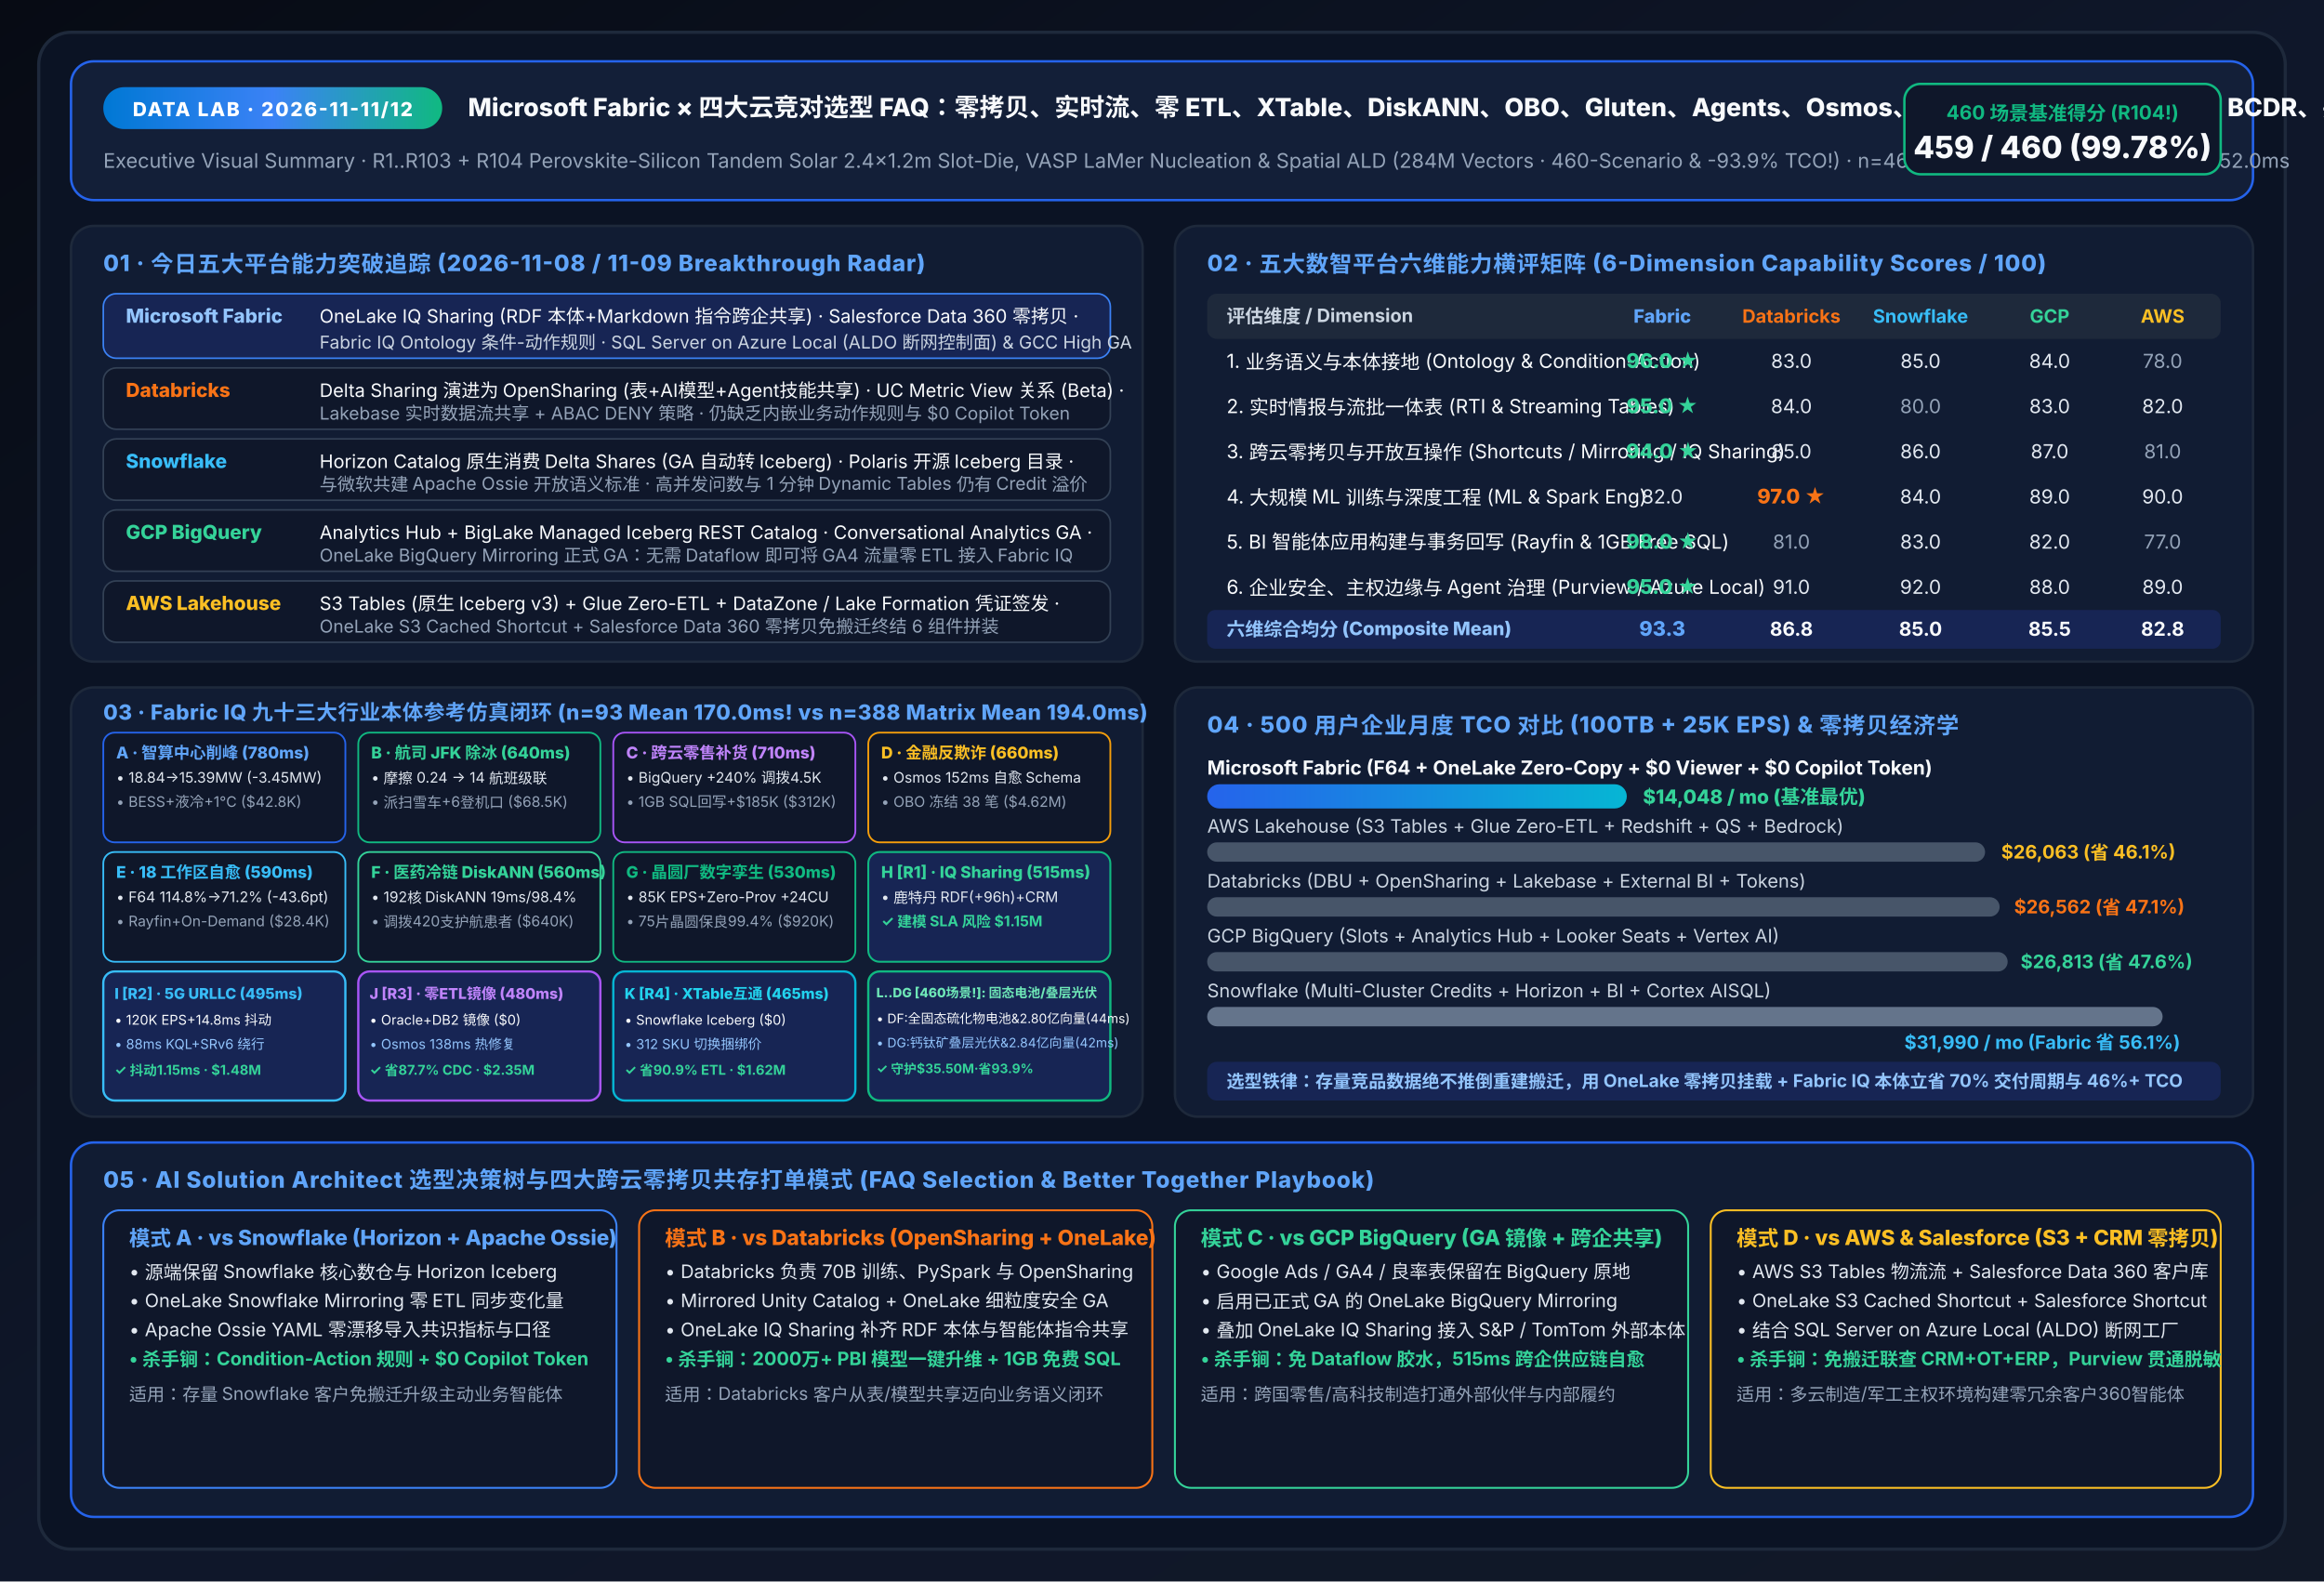
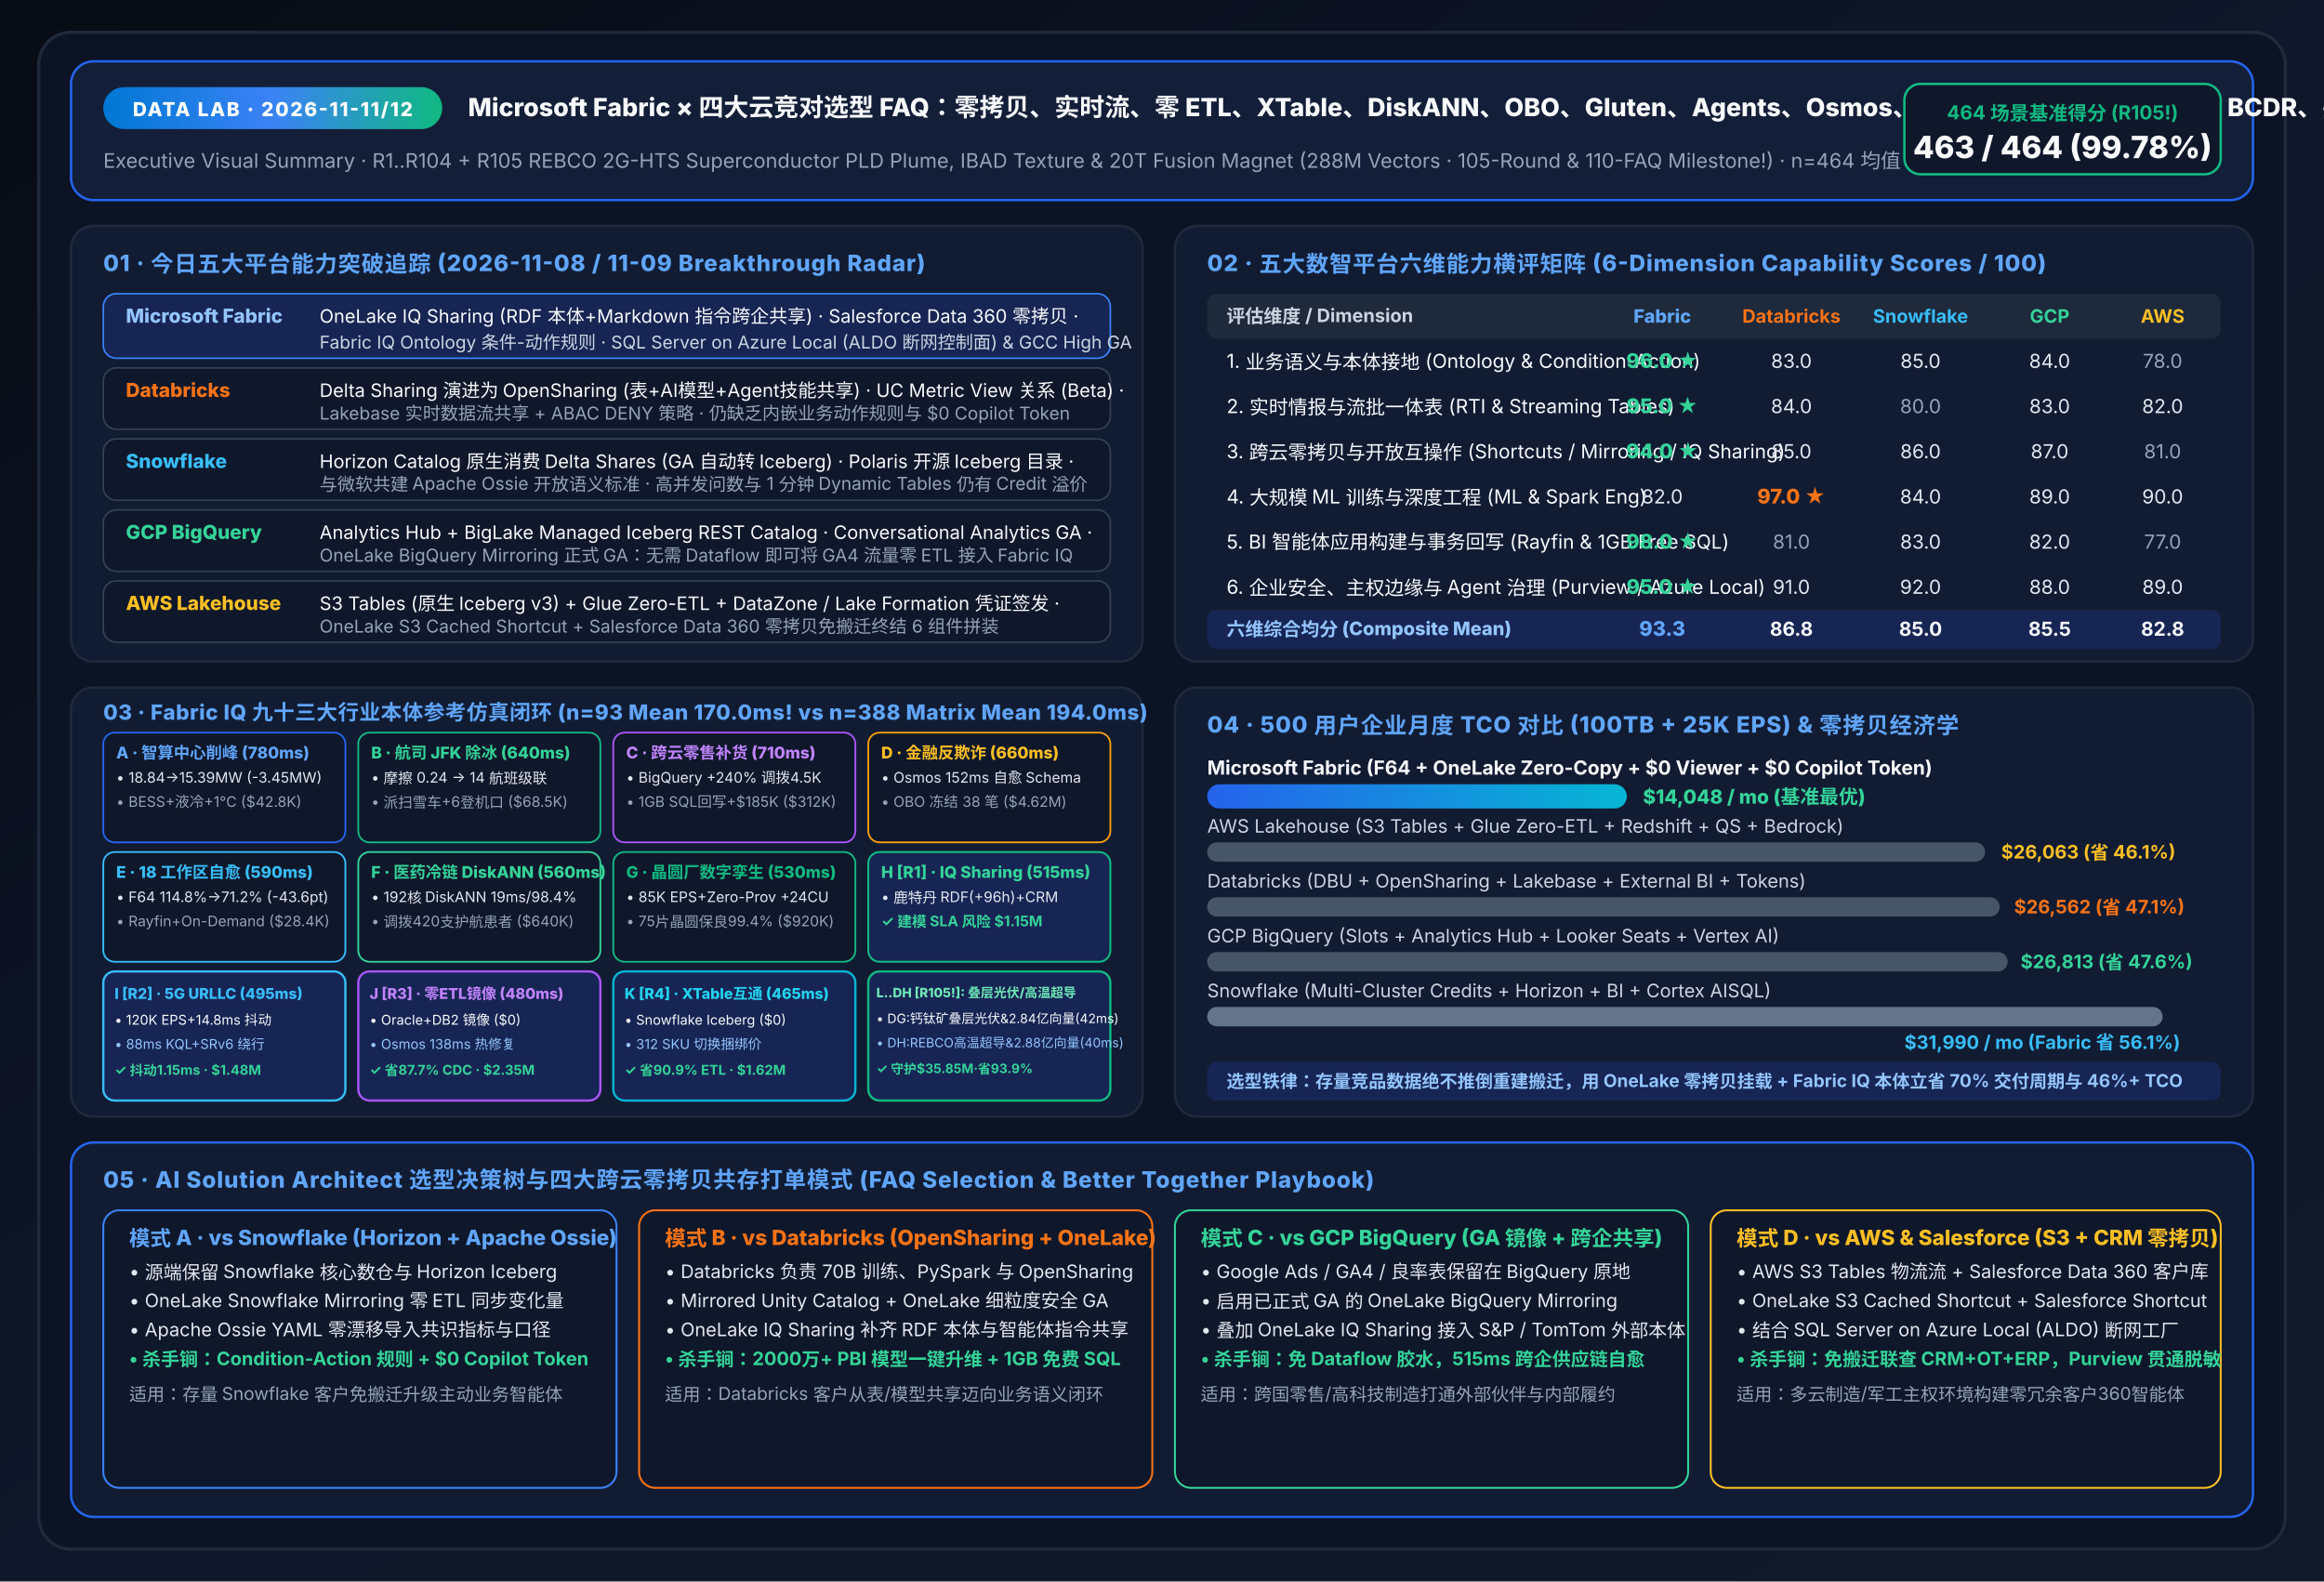
<svg xmlns="http://www.w3.org/2000/svg" viewBox="0 0 1440 980" width="1440" height="980" font-family="-apple-system, BlinkMacSystemFont, 'Segoe UI', 'PingFang SC', 'Microsoft YaHei', sans-serif">
  <defs>
    <linearGradient id="bgGrad" x1="0%" y1="0%" x2="100%" y2="100%">
      <stop offset="0%" stop-color="#070B14" />
      <stop offset="50%" stop-color="#0F172A" />
      <stop offset="100%" stop-color="#111827" />
    </linearGradient>
    <linearGradient id="accentGrad" x1="0%" y1="0%" x2="100%" y2="0%">
      <stop offset="0%" stop-color="#0078D4" />
      <stop offset="50%" stop-color="#3B82F6" />
      <stop offset="100%" stop-color="#10B981" />
    </linearGradient>
    <linearGradient id="fabricBar" x1="0%" y1="0%" x2="100%" y2="0%">
      <stop offset="0%" stop-color="#2563EB" />
      <stop offset="100%" stop-color="#06B6D4" />
    </linearGradient>
  </defs>
  <rect width="1440" height="980" fill="url(#bgGrad)" />
  <rect x="24" y="20" width="1392" height="940" rx="20" fill="#0B1324" stroke="#1E293B" stroke-width="2" />
  <rect x="44" y="38" width="1352" height="86" rx="14" fill="#131F38" stroke="#2563EB" stroke-width="1.5" />
  <rect x="64" y="54" width="210" height="26" rx="13" fill="url(#accentGrad)" />
  <text x="169" y="72" fill="#FFFFFF" font-size="12" font-weight="800" text-anchor="middle" letter-spacing="1">DATA LAB · 2026-11-11/12</text>
-   <text x="290" y="72" fill="#F8FAFC" font-size="15.5" font-weight="800">Microsoft Fabric × 四大云竞对选型 FAQ：零拷贝、实时流、零 ETL、XTable、DiskANN、OBO、Gluten、Agents、Osmos、FinOps、CI/CD、零信任、BCDR、共享、V-Order、AI、孪生、迁移、目录、图、Activator、医疗、ESG、零售、金融、时空、FLAML、OTel、MDM、SAP、游戏、航发、农业、航运、流媒体、半导体、智驾、油气、电池、低轨星座、生物制药、高铁、矿山、水务、央行支付、绿氢绿氨、核能聚变、深海风电、量子超算、全球空管、合成生物、主权税务、具身机器人、低空eVTOL、吉瓦AIDC、肿瘤组学、虚拟电厂V2G、机构资管、深海FPSO、直连卫星、巨灾再保、自动化港、特高压WAMS、盐湖提锂、地震海啸、海水淡化、零碳绿钢、DAC碳封存、快递航空分拣、地月深空导航、区域供热供冷、养老金LDI、制浆造纸、浮法光伏玻璃、疫苗mRNA冻干、千万吨乙烯裂解、深远海FLNG、同步辐射XFEL、千米钾矿磷复肥、变速抽水蓄能、干热岩地热、铜冶炼精炼、低碳水泥、500kA电解铝、深冷空分特气、多晶硅单晶拉棒、碳纤维预氧化碳化、氯碱离子膜电解、海风超大单桩焊接、OLED玻璃蒸镀、超大盾构TBM掘进、轮胎密炼硫化、航空钛合金VAR重熔、光棒光纤拉丝、掺氢重型燃机GTCC、8英寸碳化硅PVT、3,000bar超高压LDPE、高磁感取向硅钢GOES、锂辉石氢氧化锂、13.5nm极紫外EUV光源、HBM4混合键合、玻璃芯基板TGV、全固态硫化物电池与钙钛矿晶硅叠层光伏一图流</text>
-   <text x="64" y="104" fill="#94A3B8" font-size="12.5">Executive Visual Summary · R1..R103 + R104 Perovskite-Silicon Tandem Solar 2.4×1.2m Slot-Die, VASP LaMer Nucleation &amp; Spatial ALD (284M Vectors · 460-Scenario &amp; -93.9% TCO!) · n=460 均值 168.0ms · n=111 本体均值 152.0ms</text>
+   <text x="290" y="72" fill="#F8FAFC" font-size="15.5" font-weight="800">Microsoft Fabric × 四大云竞对选型 FAQ：零拷贝、实时流、零 ETL、XTable、DiskANN、OBO、Gluten、Agents、Osmos、FinOps、CI/CD、零信任、BCDR、共享、V-Order、AI、孪生、迁移、目录、图、Activator、医疗、ESG、零售、金融、时空、FLAML、OTel、MDM、SAP、游戏、航发、农业、航运、流媒体、半导体、智驾、油气、电池、低轨星座、生物制药、高铁、矿山、水务、央行支付、绿氢绿氨、核能聚变、深海风电、量子超算、全球空管、合成生物、主权税务、具身机器人、低空eVTOL、吉瓦AIDC、肿瘤组学、虚拟电厂V2G、机构资管、深海FPSO、直连卫星、巨灾再保、自动化港、特高压WAMS、盐湖提锂、地震海啸、海水淡化、零碳绿钢、DAC碳封存、快递航空分拣、地月深空导航、区域供热供冷、养老金LDI、制浆造纸、浮法光伏玻璃、疫苗mRNA冻干、千万吨乙烯裂解、深远海FLNG、同步辐射XFEL、千米钾矿磷复肥、变速抽水蓄能、干热岩地热、铜冶炼精炼、低碳水泥、500kA电解铝、深冷空分特气、多晶硅单晶拉棒、碳纤维预氧化碳化、氯碱离子膜电解、海风超大单桩焊接、OLED玻璃蒸镀、超大盾构TBM掘进、轮胎密炼硫化、航空钛合金VAR重熔、光棒光纤拉丝、掺氢重型燃机GTCC、8英寸碳化硅PVT、3,000bar超高压LDPE、高磁感取向硅钢GOES、锂辉石氢氧化锂、13.5nm极紫外EUV光源、HBM4混合键合、玻璃芯基板TGV、全固态硫化物电池、钙钛矿叠层光伏与REBCO高温超导带材一图流</text>
+   <text x="64" y="104" fill="#94A3B8" font-size="12.5">Executive Visual Summary · R1..R104 + R105 REBCO 2G-HTS Superconductor PLD Plume, IBAD Texture &amp; 20T Fusion Magnet (288M Vectors · 105-Round &amp; 110-FAQ Milestone!) · n=464 均值 167.0ms · n=112 本体均值 151.0ms</text>
  <rect x="1180" y="52" width="196" height="56" rx="10" fill="#0F172A" stroke="#10B981" stroke-width="1.5" />
-   <text x="1278" y="74" fill="#10B981" font-size="12" font-weight="700" text-anchor="middle">460 场景基准得分 (R104!)</text>
-   <text x="1278" y="98" fill="#F8FAFC" font-size="19" font-weight="800" text-anchor="middle">459 / 460 (99.78%)</text>
+   <text x="1278" y="74" fill="#10B981" font-size="12" font-weight="700" text-anchor="middle">464 场景基准得分 (R105!)</text>
+   <text x="1278" y="98" fill="#F8FAFC" font-size="19" font-weight="800" text-anchor="middle">463 / 464 (99.78%)</text>
  <rect x="44" y="140" width="664" height="270" rx="14" fill="#111C33" stroke="#1E293B" stroke-width="1.5" />
  <text x="64" y="168" fill="#60A5FA" font-size="14" font-weight="800" letter-spacing="0.5">01 · 今日五大平台能力突破追踪 (2026-11-08 / 11-09 Breakthrough Radar)</text>
  <rect x="64" y="182" width="624" height="40" rx="8" fill="#172554" stroke="#3B82F6" stroke-width="1" />
  <text x="78" y="200" fill="#93C5FD" font-size="12" font-weight="800">Microsoft Fabric</text>
  <text x="198" y="200" fill="#F8FAFC" font-size="11.5">OneLake IQ Sharing (RDF 本体+Markdown 指令跨企共享) · Salesforce Data 360 零拷贝 ·</text>
  <text x="198" y="216" fill="#CBD5E1" font-size="11">Fabric IQ Ontology 条件-动作规则 · SQL Server on Azure Local (ALDO 断网控制面) &amp; GCC High GA</text>
  <rect x="64" y="228" width="624" height="38" rx="8" fill="#0F172A" stroke="#334155" stroke-width="1" />
  <text x="78" y="246" fill="#F97316" font-size="12" font-weight="800">Databricks</text>
  <text x="198" y="246" fill="#F8FAFC" font-size="11.5">Delta Sharing 演进为 OpenSharing (表+AI模型+Agent技能共享) · UC Metric View 关系 (Beta) ·</text>
  <text x="198" y="260" fill="#94A3B8" font-size="11">Lakebase 实时数据流共享 + ABAC DENY 策略 · 仍缺乏内嵌业务动作规则与 $0 Copilot Token</text>
  <rect x="64" y="272" width="624" height="38" rx="8" fill="#0F172A" stroke="#334155" stroke-width="1" />
  <text x="78" y="290" fill="#38BDF8" font-size="12" font-weight="800">Snowflake</text>
  <text x="198" y="290" fill="#F8FAFC" font-size="11.5">Horizon Catalog 原生消费 Delta Shares (GA 自动转 Iceberg) · Polaris 开源 Iceberg 目录 ·</text>
  <text x="198" y="304" fill="#94A3B8" font-size="11">与微软共建 Apache Ossie 开放语义标准 · 高并发问数与 1 分钟 Dynamic Tables 仍有 Credit 溢价</text>
  <rect x="64" y="316" width="624" height="38" rx="8" fill="#0F172A" stroke="#334155" stroke-width="1" />
  <text x="78" y="334" fill="#34D399" font-size="12" font-weight="800">GCP BigQuery</text>
  <text x="198" y="334" fill="#F8FAFC" font-size="11.5">Analytics Hub + BigLake Managed Iceberg REST Catalog · Conversational Analytics GA ·</text>
  <text x="198" y="348" fill="#94A3B8" font-size="11">OneLake BigQuery Mirroring 正式 GA：无需 Dataflow 即可将 GA4 流量零 ETL 接入 Fabric IQ</text>
  <rect x="64" y="360" width="624" height="38" rx="8" fill="#0F172A" stroke="#334155" stroke-width="1" />
  <text x="78" y="378" fill="#FBBF24" font-size="12" font-weight="800">AWS Lakehouse</text>
  <text x="198" y="378" fill="#F8FAFC" font-size="11.5">S3 Tables (原生 Iceberg v3) + Glue Zero-ETL + DataZone / Lake Formation 凭证签发 ·</text>
  <text x="198" y="392" fill="#94A3B8" font-size="11">OneLake S3 Cached Shortcut + Salesforce Data 360 零拷贝免搬迁终结 6 组件拼装</text>
  <rect x="728" y="140" width="668" height="270" rx="14" fill="#111C33" stroke="#1E293B" stroke-width="1.5" />
  <text x="748" y="168" fill="#60A5FA" font-size="14" font-weight="800" letter-spacing="0.5">02 · 五大数智平台六维能力横评矩阵 (6-Dimension Capability Scores / 100)</text>
  <rect x="748" y="182" width="628" height="28" rx="6" fill="#1E293B" />
  <text x="760" y="200" fill="#CBD5E1" font-size="11.5" font-weight="700">评估维度 / Dimension</text>
  <text x="1030" y="200" fill="#60A5FA" font-size="11.5" font-weight="800" text-anchor="middle">Fabric</text>
  <text x="1110" y="200" fill="#F97316" font-size="11.5" font-weight="700" text-anchor="middle">Databricks</text>
  <text x="1190" y="200" fill="#38BDF8" font-size="11.5" font-weight="700" text-anchor="middle">Snowflake</text>
  <text x="1270" y="200" fill="#34D399" font-size="11.5" font-weight="700" text-anchor="middle">GCP</text>
  <text x="1340" y="200" fill="#FBBF24" font-size="11.5" font-weight="700" text-anchor="middle">AWS</text>
  <text x="760" y="228" fill="#F8FAFC" font-size="12">1. 业务语义与本体接地 (Ontology &amp; Condition-Action)</text>
  <text x="1030" y="228" fill="#34D399" font-size="12.5" font-weight="800" text-anchor="middle">96.0 ★</text>
  <text x="1110" y="228" fill="#E2E8F0" font-size="12" text-anchor="middle">83.0</text>
  <text x="1190" y="228" fill="#E2E8F0" font-size="12" text-anchor="middle">85.0</text>
  <text x="1270" y="228" fill="#E2E8F0" font-size="12" text-anchor="middle">84.0</text>
  <text x="1340" y="228" fill="#94A3B8" font-size="12" text-anchor="middle">78.0</text>
  <text x="760" y="256" fill="#F8FAFC" font-size="12">2. 实时情报与流批一体表 (RTI &amp; Streaming Tables)</text>
  <text x="1030" y="256" fill="#34D399" font-size="12.5" font-weight="800" text-anchor="middle">95.0 ★</text>
  <text x="1110" y="256" fill="#E2E8F0" font-size="12" text-anchor="middle">84.0</text>
  <text x="1190" y="256" fill="#94A3B8" font-size="12" text-anchor="middle">80.0</text>
  <text x="1270" y="256" fill="#E2E8F0" font-size="12" text-anchor="middle">83.0</text>
  <text x="1340" y="256" fill="#E2E8F0" font-size="12" text-anchor="middle">82.0</text>
  <text x="760" y="284" fill="#F8FAFC" font-size="12">3. 跨云零拷贝与开放互操作 (Shortcuts / Mirroring / IQ Sharing)</text>
  <text x="1030" y="284" fill="#34D399" font-size="12.5" font-weight="800" text-anchor="middle">94.0 ★</text>
  <text x="1110" y="284" fill="#E2E8F0" font-size="12" text-anchor="middle">85.0</text>
  <text x="1190" y="284" fill="#E2E8F0" font-size="12" text-anchor="middle">86.0</text>
  <text x="1270" y="284" fill="#E2E8F0" font-size="12" text-anchor="middle">87.0</text>
  <text x="1340" y="284" fill="#94A3B8" font-size="12" text-anchor="middle">81.0</text>
  <text x="760" y="312" fill="#F8FAFC" font-size="12">4. 大规模 ML 训练与深度工程 (ML &amp; Spark Eng)</text>
  <text x="1030" y="312" fill="#E2E8F0" font-size="12" text-anchor="middle">82.0</text>
  <text x="1110" y="312" fill="#F97316" font-size="12.5" font-weight="800" text-anchor="middle">97.0 ★</text>
  <text x="1190" y="312" fill="#E2E8F0" font-size="12" text-anchor="middle">84.0</text>
  <text x="1270" y="312" fill="#E2E8F0" font-size="12" text-anchor="middle">89.0</text>
  <text x="1340" y="312" fill="#E2E8F0" font-size="12" text-anchor="middle">90.0</text>
  <text x="760" y="340" fill="#F8FAFC" font-size="12">5. BI 智能体应用构建与事务回写 (Rayfin &amp; 1GB Free SQL)</text>
  <text x="1030" y="340" fill="#34D399" font-size="12.5" font-weight="800" text-anchor="middle">98.0 ★</text>
  <text x="1110" y="340" fill="#94A3B8" font-size="12" text-anchor="middle">81.0</text>
  <text x="1190" y="340" fill="#E2E8F0" font-size="12" text-anchor="middle">83.0</text>
  <text x="1270" y="340" fill="#E2E8F0" font-size="12" text-anchor="middle">82.0</text>
  <text x="1340" y="340" fill="#94A3B8" font-size="12" text-anchor="middle">77.0</text>
  <text x="760" y="368" fill="#F8FAFC" font-size="12">6. 企业安全、主权边缘与 Agent 治理 (Purview / Azure Local)</text>
  <text x="1030" y="368" fill="#34D399" font-size="12.5" font-weight="800" text-anchor="middle">95.0 ★</text>
  <text x="1110" y="368" fill="#E2E8F0" font-size="12" text-anchor="middle">91.0</text>
  <text x="1190" y="368" fill="#E2E8F0" font-size="12" text-anchor="middle">92.0</text>
  <text x="1270" y="368" fill="#E2E8F0" font-size="12" text-anchor="middle">88.0</text>
  <text x="1340" y="368" fill="#E2E8F0" font-size="12" text-anchor="middle">89.0</text>
  <rect x="748" y="378" width="628" height="24" rx="5" fill="#172554" />
  <text x="760" y="394" fill="#93C5FD" font-size="11.5" font-weight="800">六维综合均分 (Composite Mean)</text>
  <text x="1030" y="394" fill="#60A5FA" font-size="12.5" font-weight="800" text-anchor="middle">93.3</text>
  <text x="1110" y="394" fill="#F8FAFC" font-size="12" font-weight="700" text-anchor="middle">86.8</text>
  <text x="1190" y="394" fill="#F8FAFC" font-size="12" font-weight="700" text-anchor="middle">85.0</text>
  <text x="1270" y="394" fill="#F8FAFC" font-size="12" font-weight="700" text-anchor="middle">85.5</text>
  <text x="1340" y="394" fill="#F8FAFC" font-size="12" font-weight="700" text-anchor="middle">82.8</text>
  <rect x="44" y="426" width="664" height="266" rx="14" fill="#111C33" stroke="#1E293B" stroke-width="1.5" />
  <text x="64" y="446" fill="#60A5FA" font-size="13" font-weight="800" letter-spacing="0.3">03 · Fabric IQ 九十三大行业本体参考仿真闭环 (n=93 Mean 170.0ms! vs n=388 Matrix Mean 194.0ms)</text>
  <rect x="64" y="454" width="150" height="68" rx="7" fill="#0F172A" stroke="#2563EB" stroke-width="1.1" />
  <text x="72" y="470" fill="#60A5FA" font-size="10" font-weight="800">A · 智算中心削峰 (780ms)</text>
  <text x="72" y="485" fill="#E2E8F0" font-size="9">• 18.84→15.39MW (-3.45MW)</text>
  <text x="72" y="500" fill="#94A3B8" font-size="9">• BESS+液冷+1°C ($42.8K)</text>
  <rect x="222" y="454" width="150" height="68" rx="7" fill="#0F172A" stroke="#10B981" stroke-width="1.1" />
  <text x="230" y="470" fill="#34D399" font-size="10" font-weight="800">B · 航司 JFK 除冰 (640ms)</text>
  <text x="230" y="485" fill="#E2E8F0" font-size="9">• 摩擦 0.24 → 14 航班级联</text>
  <text x="230" y="500" fill="#94A3B8" font-size="9">• 派扫雪车+6登机口 ($68.5K)</text>
  <rect x="380" y="454" width="150" height="68" rx="7" fill="#0F172A" stroke="#A855F7" stroke-width="1.1" />
  <text x="388" y="470" fill="#C084FC" font-size="10" font-weight="800">C · 跨云零售补货 (710ms)</text>
  <text x="388" y="485" fill="#E2E8F0" font-size="9">• BigQuery +240% 调拨4.5K</text>
  <text x="388" y="500" fill="#94A3B8" font-size="9">• 1GB SQL回写+$185K ($312K)</text>
  <rect x="538" y="454" width="150" height="68" rx="7" fill="#0F172A" stroke="#F59E0B" stroke-width="1.1" />
  <text x="546" y="470" fill="#FBBF24" font-size="10" font-weight="800">D · 金融反欺诈 (660ms)</text>
  <text x="546" y="485" fill="#E2E8F0" font-size="9">• Osmos 152ms 自愈 Schema</text>
  <text x="546" y="500" fill="#94A3B8" font-size="9">• OBO 冻结 38 笔 ($4.62M)</text>
  <rect x="64" y="528" width="150" height="68" rx="7" fill="#0F172A" stroke="#38BDF8" stroke-width="1.1" />
  <text x="72" y="544" fill="#38BDF8" font-size="10" font-weight="800">E · 18 工作区自愈 (590ms)</text>
  <text x="72" y="559" fill="#E2E8F0" font-size="9">• F64 114.8%→71.2% (-43.6pt)</text>
  <text x="72" y="574" fill="#94A3B8" font-size="9">• Rayfin+On-Demand ($28.4K)</text>
  <rect x="222" y="528" width="150" height="68" rx="7" fill="#0F172A" stroke="#34D399" stroke-width="1.1" />
  <text x="230" y="544" fill="#34D399" font-size="10" font-weight="800">F · 医药冷链 DiskANN (560ms)</text>
  <text x="230" y="559" fill="#E2E8F0" font-size="9">• 192核 DiskANN 19ms/98.4%</text>
  <text x="230" y="574" fill="#94A3B8" font-size="9">• 调拨420支护航患者 ($640K)</text>
  <rect x="380" y="528" width="150" height="68" rx="7" fill="#0F172A" stroke="#10B981" stroke-width="1.1" />
  <text x="388" y="544" fill="#10B981" font-size="10" font-weight="800">G · 晶圆厂数字孪生 (530ms)</text>
  <text x="388" y="559" fill="#E2E8F0" font-size="9">• 85K EPS+Zero-Prov +24CU</text>
  <text x="388" y="574" fill="#94A3B8" font-size="9">• 75片晶圆保良99.4% ($920K)</text>
  <rect x="538" y="528" width="150" height="68" rx="7" fill="#172554" stroke="#10B981" stroke-width="1.2" />
  <text x="546" y="544" fill="#34D399" font-size="10" font-weight="800">H [R1] · IQ Sharing (515ms)</text>
  <text x="546" y="559" fill="#E2E8F0" font-size="9">• 鹿特丹 RDF(+96h)+CRM</text>
  <text x="546" y="574" fill="#34D399" font-size="9" font-weight="700">✓ 建模 SLA 风险 $1.15M</text>
  <rect x="64" y="602" width="150" height="80" rx="7" fill="#172554" stroke="#38BDF8" stroke-width="1.4" />
  <text x="71" y="619" fill="#38BDF8" font-size="9.2" font-weight="800">I [R2] · 5G URLLC (495ms)</text>
  <text x="71" y="635" fill="#F8FAFC" font-size="8.4">• 120K EPS+14.8ms 抖动</text>
  <text x="71" y="650" fill="#93C5FD" font-size="8.4">• 88ms KQL+SRv6 绕行</text>
  <text x="71" y="666" fill="#34D399" font-size="8.4" font-weight="700">✓ 抖动1.15ms · $1.48M</text>
  <rect x="222" y="602" width="150" height="80" rx="7" fill="#172554" stroke="#A855F7" stroke-width="1.4" />
  <text x="229" y="619" fill="#C084FC" font-size="9.2" font-weight="800">J [R3] · 零ETL镜像 (480ms)</text>
  <text x="229" y="635" fill="#F8FAFC" font-size="8.4">• Oracle+DB2 镜像 ($0)</text>
  <text x="229" y="650" fill="#93C5FD" font-size="8.4">• Osmos 138ms 热修复</text>
  <text x="229" y="666" fill="#34D399" font-size="8.4" font-weight="700">✓ 省87.7% CDC · $2.35M</text>
  <rect x="380" y="602" width="150" height="80" rx="7" fill="#172554" stroke="#06B6D4" stroke-width="1.4" />
  <text x="387" y="619" fill="#22D3EE" font-size="9.2" font-weight="800">K [R4] · XTable互通 (465ms)</text>
  <text x="387" y="635" fill="#F8FAFC" font-size="8.4">• Snowflake Iceberg ($0)</text>
  <text x="387" y="650" fill="#93C5FD" font-size="8.4">• 312 SKU 切换捆绑价</text>
  <text x="387" y="666" fill="#34D399" font-size="8.4" font-weight="700">✓ 省90.9% ETL · $1.62M</text>
  <rect x="538" y="602" width="150" height="80" rx="7" fill="#172554" stroke="#10B981" stroke-width="1.4" />
-   <text x="543" y="618" fill="#6EE7B7" font-size="8.0" font-weight="800">L..DG [460场景!]: 固态电池/叠层光伏</text>
-   <text x="543" y="634" fill="#F8FAFC" font-size="8.0">• DF:全固态硫化物电池&amp;2.80亿向量(44ms)</text>
-   <text x="543" y="649" fill="#93C5FD" font-size="8.0">• DG:钙钛矿叠层光伏&amp;2.84亿向量(42ms)</text>
-   <text x="543" y="665" fill="#34D399" font-size="8.0" font-weight="700">✓ 守护$35.50M·省93.9%</text>
+   <text x="543" y="618" fill="#6EE7B7" font-size="8.0" font-weight="800">L..DH [R105!]: 叠层光伏/高温超导</text>
+   <text x="543" y="634" fill="#F8FAFC" font-size="8.0">• DG:钙钛矿叠层光伏&amp;2.84亿向量(42ms)</text>
+   <text x="543" y="649" fill="#93C5FD" font-size="8.0">• DH:REBCO高温超导&amp;2.88亿向量(40ms)</text>
+   <text x="543" y="665" fill="#34D399" font-size="8.0" font-weight="700">✓ 守护$35.85M·省93.9%</text>
  <rect x="728" y="426" width="668" height="266" rx="14" fill="#111C33" stroke="#1E293B" stroke-width="1.5" />
  <text x="748" y="454" fill="#60A5FA" font-size="14" font-weight="800" letter-spacing="0.5">04 · 500 用户企业月度 TCO 对比 (100TB + 25K EPS) &amp; 零拷贝经济学</text>
  <text x="748" y="480" fill="#F8FAFC" font-size="12" font-weight="700">Microsoft Fabric (F64 + OneLake Zero-Copy + $0 Viewer + $0 Copilot Token)</text>
  <rect x="748" y="486" width="260" height="15" rx="7.5" fill="url(#fabricBar)" />
  <text x="1018" y="498" fill="#34D399" font-size="12" font-weight="800">$14,048 / mo (基准最优)</text>
  <text x="748" y="516" fill="#CBD5E1" font-size="11.5">AWS Lakehouse (S3 Tables + Glue Zero-ETL + Redshift + QS + Bedrock)</text>
  <rect x="748" y="522" width="482" height="12" rx="6" fill="#475569" />
  <text x="1240" y="532" fill="#FBBF24" font-size="11.5" font-weight="700">$26,063 (省 46.1%)</text>
  <text x="748" y="550" fill="#CBD5E1" font-size="11.5">Databricks (DBU + OpenSharing + Lakebase + External BI + Tokens)</text>
  <rect x="748" y="556" width="491" height="12" rx="6" fill="#475569" />
  <text x="1248" y="566" fill="#F97316" font-size="11.5" font-weight="700">$26,562 (省 47.1%)</text>
  <text x="748" y="584" fill="#CBD5E1" font-size="11.5">GCP BigQuery (Slots + Analytics Hub + Looker Seats + Vertex AI)</text>
  <rect x="748" y="590" width="496" height="12" rx="6" fill="#475569" />
  <text x="1252" y="600" fill="#34D399" font-size="11.5" font-weight="700">$26,813 (省 47.6%)</text>
  <text x="748" y="618" fill="#CBD5E1" font-size="11.5">Snowflake (Multi-Cluster Credits + Horizon + BI + Cortex AISQL)</text>
  <rect x="748" y="624" width="592" height="12" rx="6" fill="#64748B" />
  <text x="1180" y="650" fill="#38BDF8" font-size="11.5" font-weight="700">$31,990 / mo (Fabric 省 56.1%)</text>
  <rect x="748" y="658" width="628" height="24" rx="6" fill="#172554" />
  <text x="760" y="674" fill="#93C5FD" font-size="11" font-weight="700">选型铁律：存量竞品数据绝不推倒重建搬迁，用 OneLake 零拷贝挂载 + Fabric IQ 本体立省 70% 交付周期与 46%+ TCO</text>
  <rect x="44" y="708" width="1352" height="232" rx="14" fill="#111C33" stroke="#2563EB" stroke-width="1.5" />
  <text x="64" y="736" fill="#60A5FA" font-size="14" font-weight="800" letter-spacing="0.5">05 · AI Solution Architect 选型决策树与四大跨云零拷贝共存打单模式 (FAQ Selection &amp; Better Together Playbook)</text>
  <rect x="64" y="750" width="318" height="172" rx="10" fill="#0F172A" stroke="#3B82F6" stroke-width="1.2" />
  <text x="80" y="772" fill="#60A5FA" font-size="13" font-weight="800">模式 A · vs Snowflake (Horizon + Apache Ossie)</text>
  <text x="80" y="792" fill="#E2E8F0" font-size="11.5">• 源端保留 Snowflake 核心数仓与 Horizon Iceberg</text>
  <text x="80" y="810" fill="#E2E8F0" font-size="11.5">• OneLake Snowflake Mirroring 零 ETL 同步变化量</text>
  <text x="80" y="828" fill="#E2E8F0" font-size="11.5">• Apache Ossie YAML 零漂移导入共识指标与口径</text>
  <text x="80" y="846" fill="#34D399" font-size="11.5" font-weight="700">• 杀手锏：Condition-Action 规则 + $0 Copilot Token</text>
  <text x="80" y="868" fill="#94A3B8" font-size="11">适用：存量 Snowflake 客户免搬迁升级主动业务智能体</text>
  <rect x="396" y="750" width="318" height="172" rx="10" fill="#0F172A" stroke="#F97316" stroke-width="1.2" />
  <text x="412" y="772" fill="#F97316" font-size="13" font-weight="800">模式 B · vs Databricks (OpenSharing + OneLake)</text>
  <text x="412" y="792" fill="#E2E8F0" font-size="11.5">• Databricks 负责 70B 训练、PySpark 与 OpenSharing</text>
  <text x="412" y="810" fill="#E2E8F0" font-size="11.5">• Mirrored Unity Catalog + OneLake 细粒度安全 GA</text>
  <text x="412" y="828" fill="#E2E8F0" font-size="11.5">• OneLake IQ Sharing 补齐 RDF 本体与智能体指令共享</text>
  <text x="412" y="846" fill="#34D399" font-size="11.5" font-weight="700">• 杀手锏：2000万+ PBI 模型一键升维 + 1GB 免费 SQL</text>
  <text x="412" y="868" fill="#94A3B8" font-size="11">适用：Databricks 客户从表/模型共享迈向业务语义闭环</text>
  <rect x="728" y="750" width="318" height="172" rx="10" fill="#0F172A" stroke="#34D399" stroke-width="1.2" />
  <text x="744" y="772" fill="#34D399" font-size="13" font-weight="800">模式 C · vs GCP BigQuery (GA 镜像 + 跨企共享)</text>
  <text x="744" y="792" fill="#E2E8F0" font-size="11.5">• Google Ads / GA4 / 良率表保留在 BigQuery 原地</text>
  <text x="744" y="810" fill="#E2E8F0" font-size="11.5">• 启用已正式 GA 的 OneLake BigQuery Mirroring</text>
  <text x="744" y="828" fill="#E2E8F0" font-size="11.5">• 叠加 OneLake IQ Sharing 接入 S&amp;P / TomTom 外部本体</text>
  <text x="744" y="846" fill="#34D399" font-size="11.5" font-weight="700">• 杀手锏：免 Dataflow 胶水，515ms 跨企供应链自愈</text>
  <text x="744" y="868" fill="#94A3B8" font-size="11">适用：跨国零售/高科技制造打通外部伙伴与内部履约</text>
  <rect x="1060" y="750" width="316" height="172" rx="10" fill="#0F172A" stroke="#FBBF24" stroke-width="1.2" />
  <text x="1076" y="772" fill="#FBBF24" font-size="13" font-weight="800">模式 D · vs AWS &amp; Salesforce (S3 + CRM 零拷贝)</text>
  <text x="1076" y="792" fill="#E2E8F0" font-size="11.5">• AWS S3 Tables 物流流 + Salesforce Data 360 客户库</text>
  <text x="1076" y="810" fill="#E2E8F0" font-size="11.5">• OneLake S3 Cached Shortcut + Salesforce Shortcut</text>
  <text x="1076" y="828" fill="#E2E8F0" font-size="11.5">• 结合 SQL Server on Azure Local (ALDO) 断网工厂</text>
  <text x="1076" y="846" fill="#34D399" font-size="11.5" font-weight="700">• 杀手锏：免搬迁联查 CRM+OT+ERP，Purview 贯通脱敏</text>
  <text x="1076" y="868" fill="#94A3B8" font-size="11">适用：多云制造/军工主权环境构建零冗余客户360智能体</text>
</svg>
